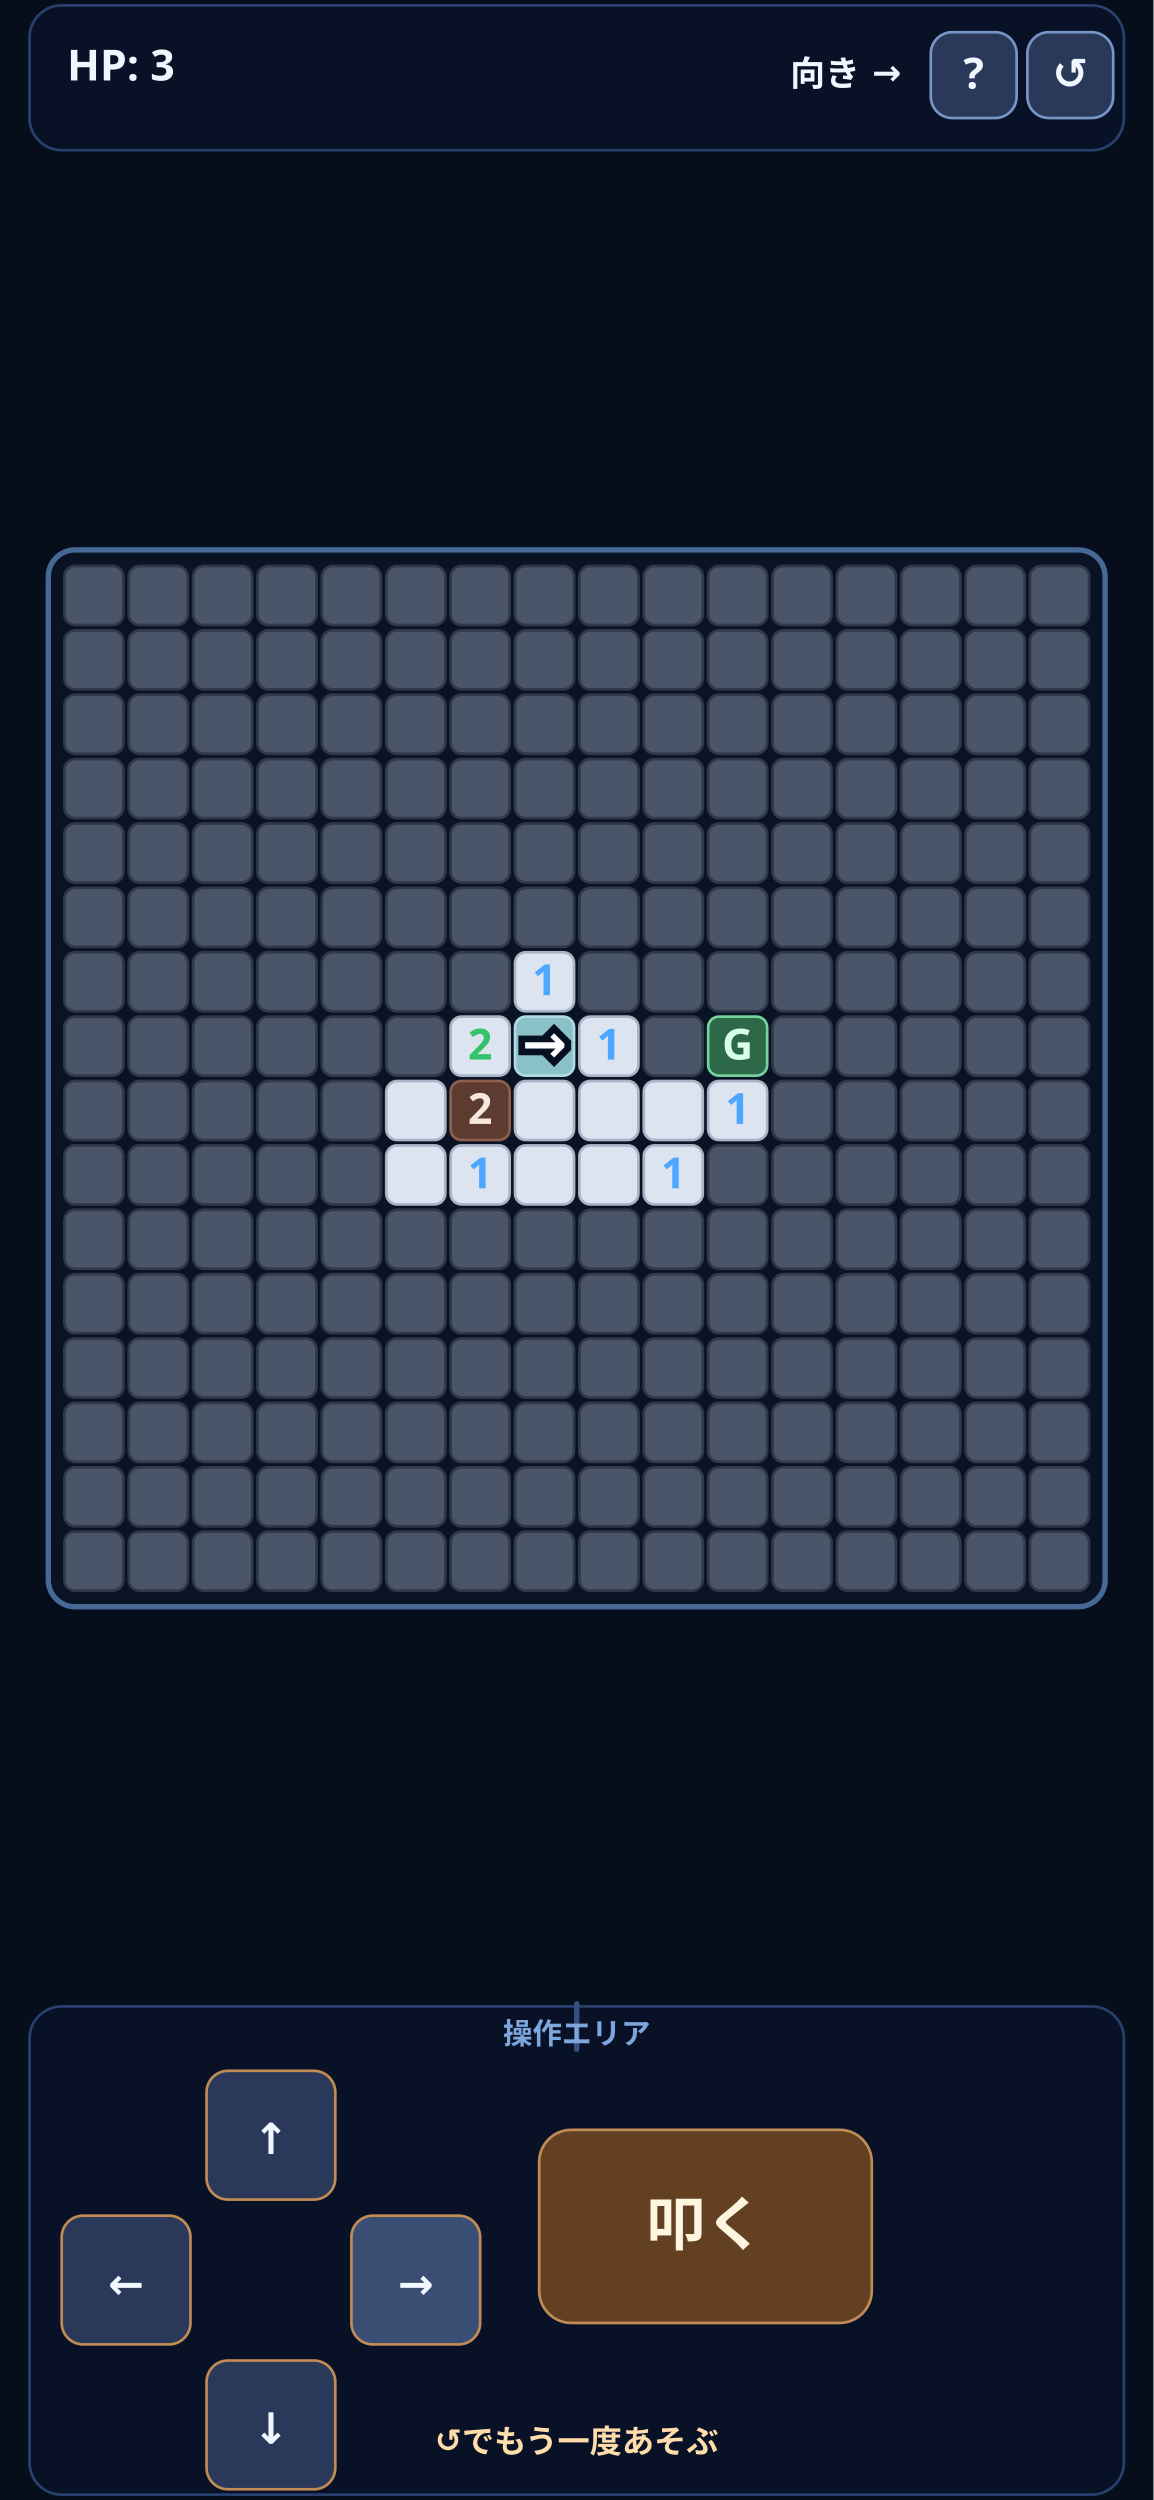
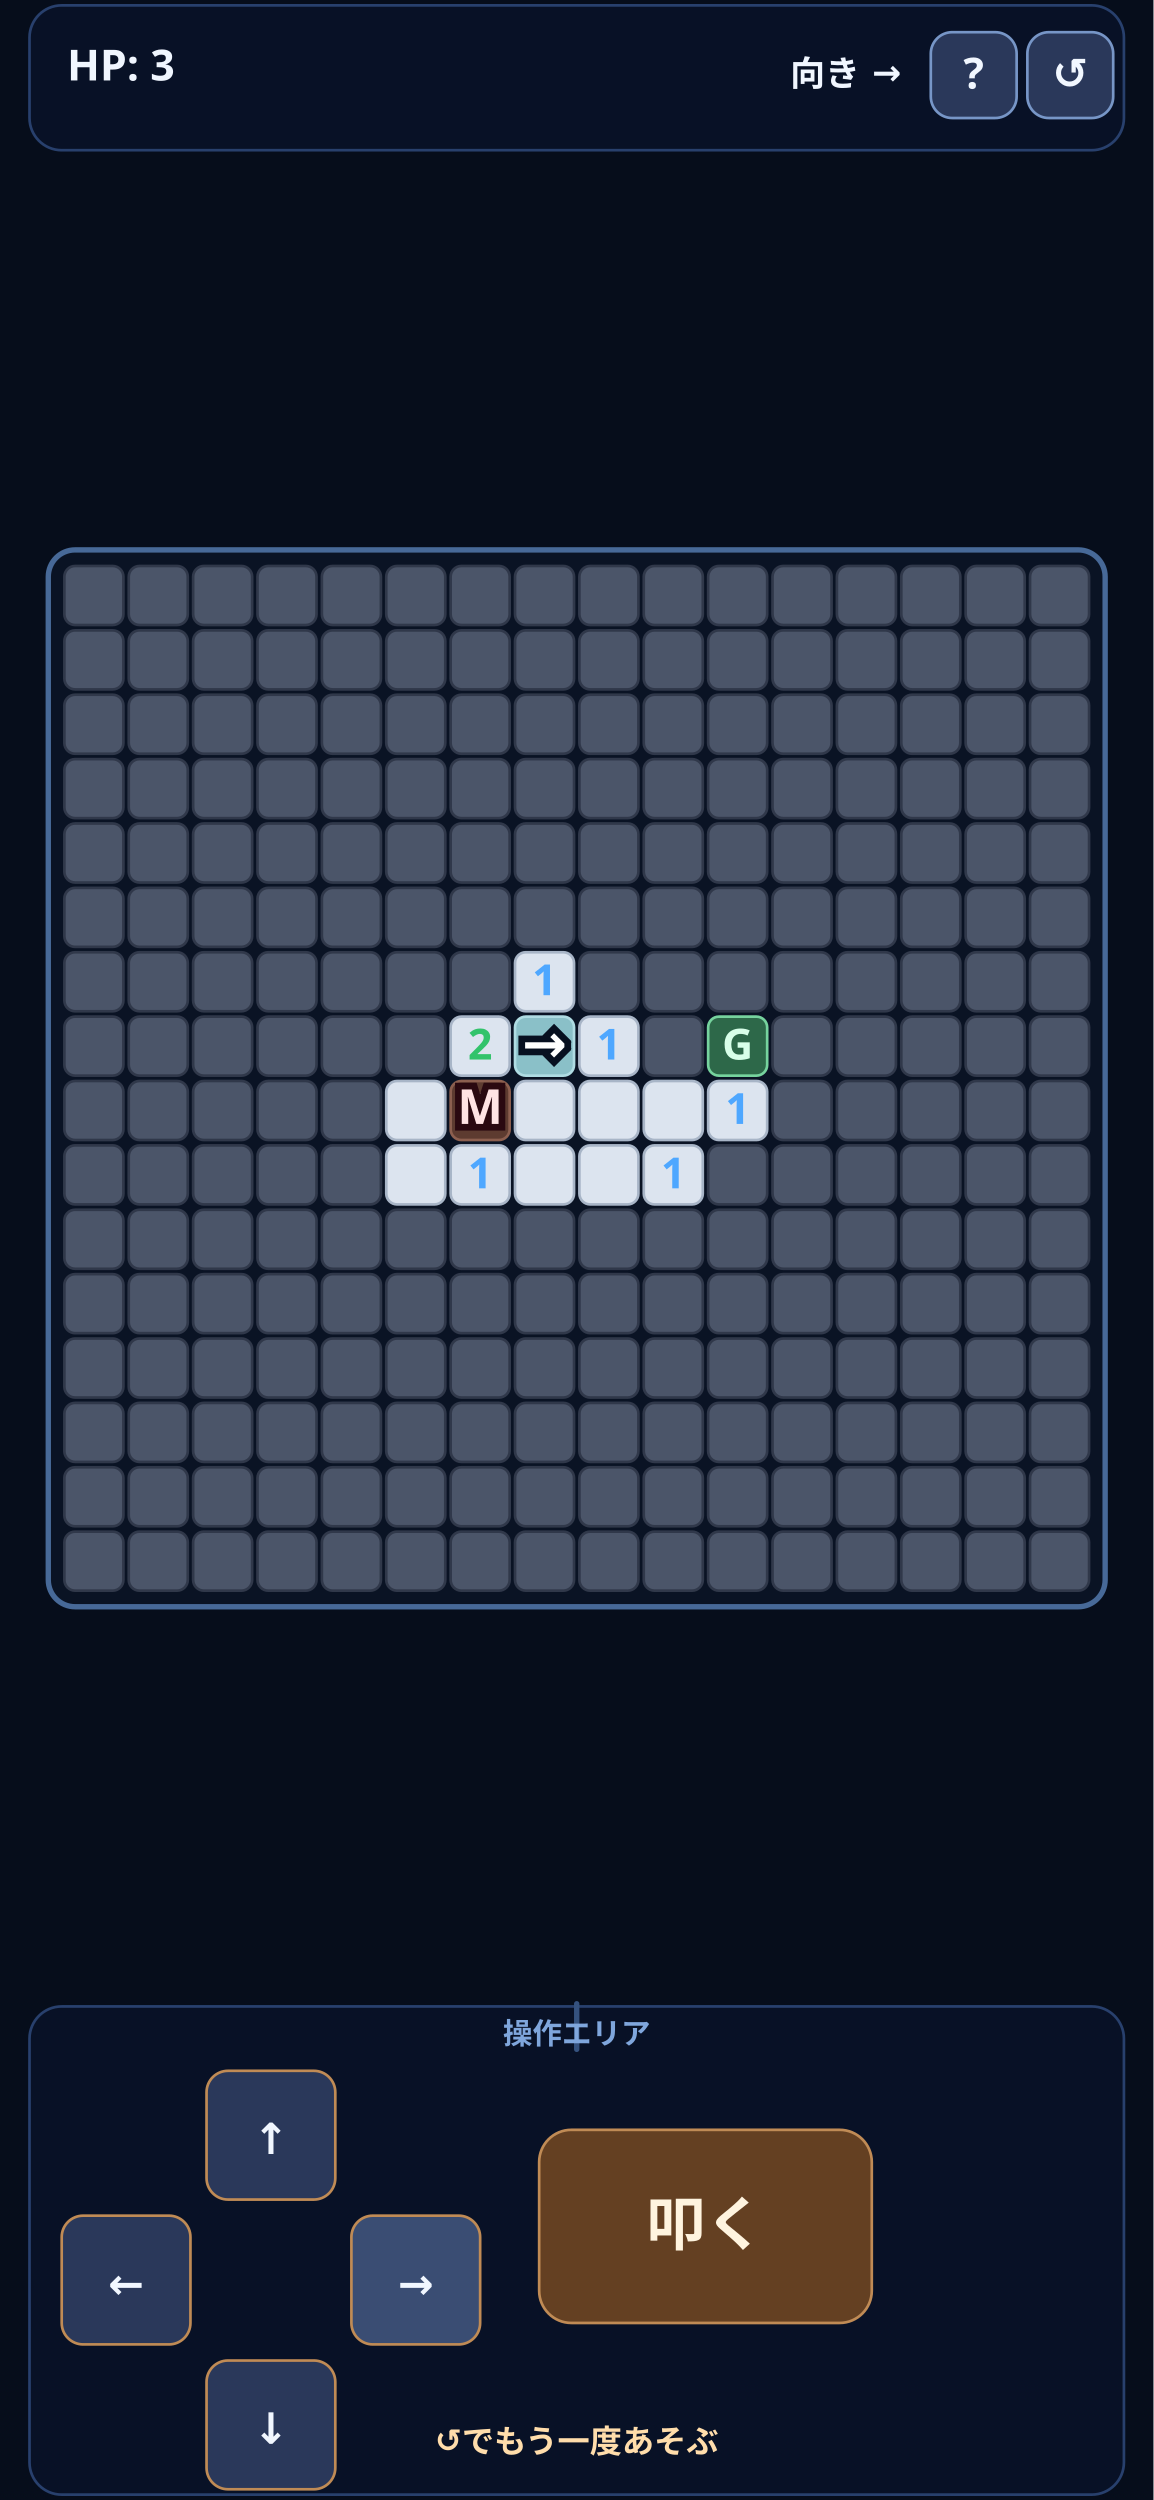
<svg xmlns="http://www.w3.org/2000/svg" width="430" height="932" viewBox="0 0 430 932">
  <rect width="100%" height="100%" fill="#060d1b" />
  <rect x="11" y="2" width="408" height="54" rx="12" fill="#081126" stroke="#28406d" stroke-width="1" />
  <rect x="18" y="205" width="394" height="394" rx="10" fill="#0a1324" stroke="#476998" stroke-width="2" />
  <rect x="11" y="748" width="408" height="182" rx="12" fill="#081126" stroke="#28406d" stroke-width="1" />
  <line x1="215" y1="747" x2="215" y2="764" stroke="#35527f" stroke-width="2" stroke-linecap="round" />
  <text x="215" y="762" fill="#7fa6dc" font-family="'Noto Sans JP', system-ui, sans-serif" font-size="11" font-weight="700" text-anchor="middle">操作エリア</text>
  <text x="25" y="30" fill="#f0f6ff" font-family="'Noto Sans JP', system-ui, sans-serif" font-size="16" font-weight="700" text-anchor="start">HP: 3</text>
  <text x="336" y="32" fill="#f0f6ff" font-family="'Noto Sans JP', system-ui, sans-serif" font-size="13" font-weight="700" text-anchor="end">向き →</text>
  <rect x="347" y="12" width="32" height="32" rx="8" fill="#2a385a" stroke="#7796c7" stroke-width="1" />
  <rect x="383" y="12" width="32" height="32" rx="8" fill="#2a385a" stroke="#7796c7" stroke-width="1" />
  <text x="363" y="33" fill="#f1f7ff" font-family="'Noto Sans JP', system-ui, sans-serif" font-size="16" font-weight="700" text-anchor="middle">?</text>
  <text x="399" y="33" fill="#f1f7ff" font-family="'Noto Sans JP', system-ui, sans-serif" font-size="16" font-weight="700" text-anchor="middle">↺</text>
  <rect x="24" y="211" width="22" height="22" rx="4" fill="#4b5569" stroke="#30384a" stroke-width="1" />
  <rect x="48" y="211" width="22" height="22" rx="4" fill="#4b5569" stroke="#30384a" stroke-width="1" />
  <rect x="72" y="211" width="22" height="22" rx="4" fill="#4b5569" stroke="#30384a" stroke-width="1" />
  <rect x="96" y="211" width="22" height="22" rx="4" fill="#4b5569" stroke="#30384a" stroke-width="1" />
  <rect x="120" y="211" width="22" height="22" rx="4" fill="#4b5569" stroke="#30384a" stroke-width="1" />
  <rect x="144" y="211" width="22" height="22" rx="4" fill="#4b5569" stroke="#30384a" stroke-width="1" />
  <rect x="168" y="211" width="22" height="22" rx="4" fill="#4b5569" stroke="#30384a" stroke-width="1" />
  <rect x="192" y="211" width="22" height="22" rx="4" fill="#4b5569" stroke="#30384a" stroke-width="1" />
  <rect x="216" y="211" width="22" height="22" rx="4" fill="#4b5569" stroke="#30384a" stroke-width="1" />
  <rect x="240" y="211" width="22" height="22" rx="4" fill="#4b5569" stroke="#30384a" stroke-width="1" />
  <rect x="264" y="211" width="22" height="22" rx="4" fill="#4b5569" stroke="#30384a" stroke-width="1" />
  <rect x="288" y="211" width="22" height="22" rx="4" fill="#4b5569" stroke="#30384a" stroke-width="1" />
  <rect x="312" y="211" width="22" height="22" rx="4" fill="#4b5569" stroke="#30384a" stroke-width="1" />
  <rect x="336" y="211" width="22" height="22" rx="4" fill="#4b5569" stroke="#30384a" stroke-width="1" />
  <rect x="360" y="211" width="22" height="22" rx="4" fill="#4b5569" stroke="#30384a" stroke-width="1" />
  <rect x="384" y="211" width="22" height="22" rx="4" fill="#4b5569" stroke="#30384a" stroke-width="1" />
  <rect x="24" y="235" width="22" height="22" rx="4" fill="#4b5569" stroke="#30384a" stroke-width="1" />
  <rect x="48" y="235" width="22" height="22" rx="4" fill="#4b5569" stroke="#30384a" stroke-width="1" />
  <rect x="72" y="235" width="22" height="22" rx="4" fill="#4b5569" stroke="#30384a" stroke-width="1" />
  <rect x="96" y="235" width="22" height="22" rx="4" fill="#4b5569" stroke="#30384a" stroke-width="1" />
  <rect x="120" y="235" width="22" height="22" rx="4" fill="#4b5569" stroke="#30384a" stroke-width="1" />
  <rect x="144" y="235" width="22" height="22" rx="4" fill="#4b5569" stroke="#30384a" stroke-width="1" />
  <rect x="168" y="235" width="22" height="22" rx="4" fill="#4b5569" stroke="#30384a" stroke-width="1" />
  <rect x="192" y="235" width="22" height="22" rx="4" fill="#4b5569" stroke="#30384a" stroke-width="1" />
  <rect x="216" y="235" width="22" height="22" rx="4" fill="#4b5569" stroke="#30384a" stroke-width="1" />
  <rect x="240" y="235" width="22" height="22" rx="4" fill="#4b5569" stroke="#30384a" stroke-width="1" />
  <rect x="264" y="235" width="22" height="22" rx="4" fill="#4b5569" stroke="#30384a" stroke-width="1" />
  <rect x="288" y="235" width="22" height="22" rx="4" fill="#4b5569" stroke="#30384a" stroke-width="1" />
  <rect x="312" y="235" width="22" height="22" rx="4" fill="#4b5569" stroke="#30384a" stroke-width="1" />
  <rect x="336" y="235" width="22" height="22" rx="4" fill="#4b5569" stroke="#30384a" stroke-width="1" />
  <rect x="360" y="235" width="22" height="22" rx="4" fill="#4b5569" stroke="#30384a" stroke-width="1" />
  <rect x="384" y="235" width="22" height="22" rx="4" fill="#4b5569" stroke="#30384a" stroke-width="1" />
  <rect x="24" y="259" width="22" height="22" rx="4" fill="#4b5569" stroke="#30384a" stroke-width="1" />
  <rect x="48" y="259" width="22" height="22" rx="4" fill="#4b5569" stroke="#30384a" stroke-width="1" />
  <rect x="72" y="259" width="22" height="22" rx="4" fill="#4b5569" stroke="#30384a" stroke-width="1" />
  <rect x="96" y="259" width="22" height="22" rx="4" fill="#4b5569" stroke="#30384a" stroke-width="1" />
  <rect x="120" y="259" width="22" height="22" rx="4" fill="#4b5569" stroke="#30384a" stroke-width="1" />
  <rect x="144" y="259" width="22" height="22" rx="4" fill="#4b5569" stroke="#30384a" stroke-width="1" />
  <rect x="168" y="259" width="22" height="22" rx="4" fill="#4b5569" stroke="#30384a" stroke-width="1" />
  <rect x="192" y="259" width="22" height="22" rx="4" fill="#4b5569" stroke="#30384a" stroke-width="1" />
  <rect x="216" y="259" width="22" height="22" rx="4" fill="#4b5569" stroke="#30384a" stroke-width="1" />
  <rect x="240" y="259" width="22" height="22" rx="4" fill="#4b5569" stroke="#30384a" stroke-width="1" />
  <rect x="264" y="259" width="22" height="22" rx="4" fill="#4b5569" stroke="#30384a" stroke-width="1" />
  <rect x="288" y="259" width="22" height="22" rx="4" fill="#4b5569" stroke="#30384a" stroke-width="1" />
  <rect x="312" y="259" width="22" height="22" rx="4" fill="#4b5569" stroke="#30384a" stroke-width="1" />
  <rect x="336" y="259" width="22" height="22" rx="4" fill="#4b5569" stroke="#30384a" stroke-width="1" />
  <rect x="360" y="259" width="22" height="22" rx="4" fill="#4b5569" stroke="#30384a" stroke-width="1" />
  <rect x="384" y="259" width="22" height="22" rx="4" fill="#4b5569" stroke="#30384a" stroke-width="1" />
  <rect x="24" y="283" width="22" height="22" rx="4" fill="#4b5569" stroke="#30384a" stroke-width="1" />
  <rect x="48" y="283" width="22" height="22" rx="4" fill="#4b5569" stroke="#30384a" stroke-width="1" />
  <rect x="72" y="283" width="22" height="22" rx="4" fill="#4b5569" stroke="#30384a" stroke-width="1" />
  <rect x="96" y="283" width="22" height="22" rx="4" fill="#4b5569" stroke="#30384a" stroke-width="1" />
  <rect x="120" y="283" width="22" height="22" rx="4" fill="#4b5569" stroke="#30384a" stroke-width="1" />
  <rect x="144" y="283" width="22" height="22" rx="4" fill="#4b5569" stroke="#30384a" stroke-width="1" />
  <rect x="168" y="283" width="22" height="22" rx="4" fill="#4b5569" stroke="#30384a" stroke-width="1" />
  <rect x="192" y="283" width="22" height="22" rx="4" fill="#4b5569" stroke="#30384a" stroke-width="1" />
  <rect x="216" y="283" width="22" height="22" rx="4" fill="#4b5569" stroke="#30384a" stroke-width="1" />
  <rect x="240" y="283" width="22" height="22" rx="4" fill="#4b5569" stroke="#30384a" stroke-width="1" />
  <rect x="264" y="283" width="22" height="22" rx="4" fill="#4b5569" stroke="#30384a" stroke-width="1" />
  <rect x="288" y="283" width="22" height="22" rx="4" fill="#4b5569" stroke="#30384a" stroke-width="1" />
  <rect x="312" y="283" width="22" height="22" rx="4" fill="#4b5569" stroke="#30384a" stroke-width="1" />
  <rect x="336" y="283" width="22" height="22" rx="4" fill="#4b5569" stroke="#30384a" stroke-width="1" />
  <rect x="360" y="283" width="22" height="22" rx="4" fill="#4b5569" stroke="#30384a" stroke-width="1" />
  <rect x="384" y="283" width="22" height="22" rx="4" fill="#4b5569" stroke="#30384a" stroke-width="1" />
  <rect x="24" y="307" width="22" height="22" rx="4" fill="#4b5569" stroke="#30384a" stroke-width="1" />
  <rect x="48" y="307" width="22" height="22" rx="4" fill="#4b5569" stroke="#30384a" stroke-width="1" />
  <rect x="72" y="307" width="22" height="22" rx="4" fill="#4b5569" stroke="#30384a" stroke-width="1" />
  <rect x="96" y="307" width="22" height="22" rx="4" fill="#4b5569" stroke="#30384a" stroke-width="1" />
  <rect x="120" y="307" width="22" height="22" rx="4" fill="#4b5569" stroke="#30384a" stroke-width="1" />
  <rect x="144" y="307" width="22" height="22" rx="4" fill="#4b5569" stroke="#30384a" stroke-width="1" />
  <rect x="168" y="307" width="22" height="22" rx="4" fill="#4b5569" stroke="#30384a" stroke-width="1" />
  <rect x="192" y="307" width="22" height="22" rx="4" fill="#4b5569" stroke="#30384a" stroke-width="1" />
  <rect x="216" y="307" width="22" height="22" rx="4" fill="#4b5569" stroke="#30384a" stroke-width="1" />
  <rect x="240" y="307" width="22" height="22" rx="4" fill="#4b5569" stroke="#30384a" stroke-width="1" />
  <rect x="264" y="307" width="22" height="22" rx="4" fill="#4b5569" stroke="#30384a" stroke-width="1" />
  <rect x="288" y="307" width="22" height="22" rx="4" fill="#4b5569" stroke="#30384a" stroke-width="1" />
  <rect x="312" y="307" width="22" height="22" rx="4" fill="#4b5569" stroke="#30384a" stroke-width="1" />
  <rect x="336" y="307" width="22" height="22" rx="4" fill="#4b5569" stroke="#30384a" stroke-width="1" />
  <rect x="360" y="307" width="22" height="22" rx="4" fill="#4b5569" stroke="#30384a" stroke-width="1" />
  <rect x="384" y="307" width="22" height="22" rx="4" fill="#4b5569" stroke="#30384a" stroke-width="1" />
  <rect x="24" y="331" width="22" height="22" rx="4" fill="#4b5569" stroke="#30384a" stroke-width="1" />
  <rect x="48" y="331" width="22" height="22" rx="4" fill="#4b5569" stroke="#30384a" stroke-width="1" />
  <rect x="72" y="331" width="22" height="22" rx="4" fill="#4b5569" stroke="#30384a" stroke-width="1" />
  <rect x="96" y="331" width="22" height="22" rx="4" fill="#4b5569" stroke="#30384a" stroke-width="1" />
  <rect x="120" y="331" width="22" height="22" rx="4" fill="#4b5569" stroke="#30384a" stroke-width="1" />
  <rect x="144" y="331" width="22" height="22" rx="4" fill="#4b5569" stroke="#30384a" stroke-width="1" />
  <rect x="168" y="331" width="22" height="22" rx="4" fill="#4b5569" stroke="#30384a" stroke-width="1" />
  <rect x="192" y="331" width="22" height="22" rx="4" fill="#4b5569" stroke="#30384a" stroke-width="1" />
  <rect x="216" y="331" width="22" height="22" rx="4" fill="#4b5569" stroke="#30384a" stroke-width="1" />
  <rect x="240" y="331" width="22" height="22" rx="4" fill="#4b5569" stroke="#30384a" stroke-width="1" />
  <rect x="264" y="331" width="22" height="22" rx="4" fill="#4b5569" stroke="#30384a" stroke-width="1" />
  <rect x="288" y="331" width="22" height="22" rx="4" fill="#4b5569" stroke="#30384a" stroke-width="1" />
  <rect x="312" y="331" width="22" height="22" rx="4" fill="#4b5569" stroke="#30384a" stroke-width="1" />
  <rect x="336" y="331" width="22" height="22" rx="4" fill="#4b5569" stroke="#30384a" stroke-width="1" />
  <rect x="360" y="331" width="22" height="22" rx="4" fill="#4b5569" stroke="#30384a" stroke-width="1" />
  <rect x="384" y="331" width="22" height="22" rx="4" fill="#4b5569" stroke="#30384a" stroke-width="1" />
  <rect x="24" y="355" width="22" height="22" rx="4" fill="#4b5569" stroke="#30384a" stroke-width="1" />
  <rect x="48" y="355" width="22" height="22" rx="4" fill="#4b5569" stroke="#30384a" stroke-width="1" />
  <rect x="72" y="355" width="22" height="22" rx="4" fill="#4b5569" stroke="#30384a" stroke-width="1" />
  <rect x="96" y="355" width="22" height="22" rx="4" fill="#4b5569" stroke="#30384a" stroke-width="1" />
  <rect x="120" y="355" width="22" height="22" rx="4" fill="#4b5569" stroke="#30384a" stroke-width="1" />
  <rect x="144" y="355" width="22" height="22" rx="4" fill="#4b5569" stroke="#30384a" stroke-width="1" />
  <rect x="168" y="355" width="22" height="22" rx="4" fill="#4b5569" stroke="#30384a" stroke-width="1" />
  <rect x="192" y="355" width="22" height="22" rx="4" fill="#dce4ef" stroke="#a8b5c7" stroke-width="1" />
  <text x="203" y="371" fill="#4ea7ff" font-family="'Noto Sans JP', system-ui, sans-serif" font-size="16" font-weight="700" text-anchor="middle">1</text>
  <rect x="216" y="355" width="22" height="22" rx="4" fill="#4b5569" stroke="#30384a" stroke-width="1" />
  <rect x="240" y="355" width="22" height="22" rx="4" fill="#4b5569" stroke="#30384a" stroke-width="1" />
  <rect x="264" y="355" width="22" height="22" rx="4" fill="#4b5569" stroke="#30384a" stroke-width="1" />
  <rect x="288" y="355" width="22" height="22" rx="4" fill="#4b5569" stroke="#30384a" stroke-width="1" />
  <rect x="312" y="355" width="22" height="22" rx="4" fill="#4b5569" stroke="#30384a" stroke-width="1" />
  <rect x="336" y="355" width="22" height="22" rx="4" fill="#4b5569" stroke="#30384a" stroke-width="1" />
  <rect x="360" y="355" width="22" height="22" rx="4" fill="#4b5569" stroke="#30384a" stroke-width="1" />
  <rect x="384" y="355" width="22" height="22" rx="4" fill="#4b5569" stroke="#30384a" stroke-width="1" />
  <rect x="24" y="379" width="22" height="22" rx="4" fill="#4b5569" stroke="#30384a" stroke-width="1" />
  <rect x="48" y="379" width="22" height="22" rx="4" fill="#4b5569" stroke="#30384a" stroke-width="1" />
  <rect x="72" y="379" width="22" height="22" rx="4" fill="#4b5569" stroke="#30384a" stroke-width="1" />
  <rect x="96" y="379" width="22" height="22" rx="4" fill="#4b5569" stroke="#30384a" stroke-width="1" />
  <rect x="120" y="379" width="22" height="22" rx="4" fill="#4b5569" stroke="#30384a" stroke-width="1" />
  <rect x="144" y="379" width="22" height="22" rx="4" fill="#4b5569" stroke="#30384a" stroke-width="1" />
  <rect x="168" y="379" width="22" height="22" rx="4" fill="#dce4ef" stroke="#a8b5c7" stroke-width="1" />
  <text x="179" y="395" fill="#32c36b" font-family="'Noto Sans JP', system-ui, sans-serif" font-size="16" font-weight="700" text-anchor="middle">2</text>
  <rect x="192" y="379" width="22" height="22" rx="4" fill="#8ac0c8" stroke="#afdce3" stroke-width="1" />
  <rect x="216" y="379" width="22" height="22" rx="4" fill="#dce4ef" stroke="#a8b5c7" stroke-width="1" />
  <text x="227" y="395" fill="#4ea7ff" font-family="'Noto Sans JP', system-ui, sans-serif" font-size="16" font-weight="700" text-anchor="middle">1</text>
  <rect x="240" y="379" width="22" height="22" rx="4" fill="#4b5569" stroke="#30384a" stroke-width="1" />
  <rect x="264" y="379" width="22" height="22" rx="4" fill="#2d6849" stroke="#76d39e" stroke-width="1" />
  <text x="275" y="395" fill="#d8ffe9" font-family="'Noto Sans JP', system-ui, sans-serif" font-size="16" font-weight="700" text-anchor="middle">G</text>
  <rect x="288" y="379" width="22" height="22" rx="4" fill="#4b5569" stroke="#30384a" stroke-width="1" />
  <rect x="312" y="379" width="22" height="22" rx="4" fill="#4b5569" stroke="#30384a" stroke-width="1" />
  <rect x="336" y="379" width="22" height="22" rx="4" fill="#4b5569" stroke="#30384a" stroke-width="1" />
  <rect x="360" y="379" width="22" height="22" rx="4" fill="#4b5569" stroke="#30384a" stroke-width="1" />
  <rect x="384" y="379" width="22" height="22" rx="4" fill="#4b5569" stroke="#30384a" stroke-width="1" />
  <rect x="24" y="403" width="22" height="22" rx="4" fill="#4b5569" stroke="#30384a" stroke-width="1" />
  <rect x="48" y="403" width="22" height="22" rx="4" fill="#4b5569" stroke="#30384a" stroke-width="1" />
  <rect x="72" y="403" width="22" height="22" rx="4" fill="#4b5569" stroke="#30384a" stroke-width="1" />
  <rect x="96" y="403" width="22" height="22" rx="4" fill="#4b5569" stroke="#30384a" stroke-width="1" />
  <rect x="120" y="403" width="22" height="22" rx="4" fill="#4b5569" stroke="#30384a" stroke-width="1" />
  <rect x="144" y="403" width="22" height="22" rx="4" fill="#dce4ef" stroke="#a8b5c7" stroke-width="1" />
  <rect x="168" y="403" width="22" height="22" rx="4" fill="#5d3b30" stroke="#8c5f4f" stroke-width="1" />
  <text x="179" y="419" fill="#f7e7df" font-family="'Noto Sans JP', system-ui, sans-serif" font-size="16" font-weight="700" text-anchor="middle">2</text>
  <rect x="192" y="403" width="22" height="22" rx="4" fill="#dce4ef" stroke="#a8b5c7" stroke-width="1" />
  <rect x="216" y="403" width="22" height="22" rx="4" fill="#dce4ef" stroke="#a8b5c7" stroke-width="1" />
  <rect x="240" y="403" width="22" height="22" rx="4" fill="#dce4ef" stroke="#a8b5c7" stroke-width="1" />
  <rect x="264" y="403" width="22" height="22" rx="4" fill="#dce4ef" stroke="#a8b5c7" stroke-width="1" />
  <text x="275" y="419" fill="#4ea7ff" font-family="'Noto Sans JP', system-ui, sans-serif" font-size="16" font-weight="700" text-anchor="middle">1</text>
  <rect x="288" y="403" width="22" height="22" rx="4" fill="#4b5569" stroke="#30384a" stroke-width="1" />
  <rect x="312" y="403" width="22" height="22" rx="4" fill="#4b5569" stroke="#30384a" stroke-width="1" />
  <rect x="336" y="403" width="22" height="22" rx="4" fill="#4b5569" stroke="#30384a" stroke-width="1" />
  <rect x="360" y="403" width="22" height="22" rx="4" fill="#4b5569" stroke="#30384a" stroke-width="1" />
  <rect x="384" y="403" width="22" height="22" rx="4" fill="#4b5569" stroke="#30384a" stroke-width="1" />
  <rect x="24" y="427" width="22" height="22" rx="4" fill="#4b5569" stroke="#30384a" stroke-width="1" />
  <rect x="48" y="427" width="22" height="22" rx="4" fill="#4b5569" stroke="#30384a" stroke-width="1" />
  <rect x="72" y="427" width="22" height="22" rx="4" fill="#4b5569" stroke="#30384a" stroke-width="1" />
  <rect x="96" y="427" width="22" height="22" rx="4" fill="#4b5569" stroke="#30384a" stroke-width="1" />
  <rect x="120" y="427" width="22" height="22" rx="4" fill="#4b5569" stroke="#30384a" stroke-width="1" />
  <rect x="144" y="427" width="22" height="22" rx="4" fill="#dce4ef" stroke="#a8b5c7" stroke-width="1" />
  <rect x="168" y="427" width="22" height="22" rx="4" fill="#dce4ef" stroke="#a8b5c7" stroke-width="1" />
  <text x="179" y="443" fill="#4ea7ff" font-family="'Noto Sans JP', system-ui, sans-serif" font-size="16" font-weight="700" text-anchor="middle">1</text>
  <rect x="192" y="427" width="22" height="22" rx="4" fill="#dce4ef" stroke="#a8b5c7" stroke-width="1" />
  <rect x="216" y="427" width="22" height="22" rx="4" fill="#dce4ef" stroke="#a8b5c7" stroke-width="1" />
  <rect x="240" y="427" width="22" height="22" rx="4" fill="#dce4ef" stroke="#a8b5c7" stroke-width="1" />
  <text x="251" y="443" fill="#4ea7ff" font-family="'Noto Sans JP', system-ui, sans-serif" font-size="16" font-weight="700" text-anchor="middle">1</text>
  <rect x="264" y="427" width="22" height="22" rx="4" fill="#4b5569" stroke="#30384a" stroke-width="1" />
  <rect x="288" y="427" width="22" height="22" rx="4" fill="#4b5569" stroke="#30384a" stroke-width="1" />
  <rect x="312" y="427" width="22" height="22" rx="4" fill="#4b5569" stroke="#30384a" stroke-width="1" />
  <rect x="336" y="427" width="22" height="22" rx="4" fill="#4b5569" stroke="#30384a" stroke-width="1" />
  <rect x="360" y="427" width="22" height="22" rx="4" fill="#4b5569" stroke="#30384a" stroke-width="1" />
  <rect x="384" y="427" width="22" height="22" rx="4" fill="#4b5569" stroke="#30384a" stroke-width="1" />
  <rect x="24" y="451" width="22" height="22" rx="4" fill="#4b5569" stroke="#30384a" stroke-width="1" />
  <rect x="48" y="451" width="22" height="22" rx="4" fill="#4b5569" stroke="#30384a" stroke-width="1" />
  <rect x="72" y="451" width="22" height="22" rx="4" fill="#4b5569" stroke="#30384a" stroke-width="1" />
  <rect x="96" y="451" width="22" height="22" rx="4" fill="#4b5569" stroke="#30384a" stroke-width="1" />
  <rect x="120" y="451" width="22" height="22" rx="4" fill="#4b5569" stroke="#30384a" stroke-width="1" />
  <rect x="144" y="451" width="22" height="22" rx="4" fill="#4b5569" stroke="#30384a" stroke-width="1" />
  <rect x="168" y="451" width="22" height="22" rx="4" fill="#4b5569" stroke="#30384a" stroke-width="1" />
  <rect x="192" y="451" width="22" height="22" rx="4" fill="#4b5569" stroke="#30384a" stroke-width="1" />
  <rect x="216" y="451" width="22" height="22" rx="4" fill="#4b5569" stroke="#30384a" stroke-width="1" />
  <rect x="240" y="451" width="22" height="22" rx="4" fill="#4b5569" stroke="#30384a" stroke-width="1" />
  <rect x="264" y="451" width="22" height="22" rx="4" fill="#4b5569" stroke="#30384a" stroke-width="1" />
  <rect x="288" y="451" width="22" height="22" rx="4" fill="#4b5569" stroke="#30384a" stroke-width="1" />
  <rect x="312" y="451" width="22" height="22" rx="4" fill="#4b5569" stroke="#30384a" stroke-width="1" />
  <rect x="336" y="451" width="22" height="22" rx="4" fill="#4b5569" stroke="#30384a" stroke-width="1" />
  <rect x="360" y="451" width="22" height="22" rx="4" fill="#4b5569" stroke="#30384a" stroke-width="1" />
  <rect x="384" y="451" width="22" height="22" rx="4" fill="#4b5569" stroke="#30384a" stroke-width="1" />
  <rect x="24" y="475" width="22" height="22" rx="4" fill="#4b5569" stroke="#30384a" stroke-width="1" />
  <rect x="48" y="475" width="22" height="22" rx="4" fill="#4b5569" stroke="#30384a" stroke-width="1" />
  <rect x="72" y="475" width="22" height="22" rx="4" fill="#4b5569" stroke="#30384a" stroke-width="1" />
  <rect x="96" y="475" width="22" height="22" rx="4" fill="#4b5569" stroke="#30384a" stroke-width="1" />
  <rect x="120" y="475" width="22" height="22" rx="4" fill="#4b5569" stroke="#30384a" stroke-width="1" />
  <rect x="144" y="475" width="22" height="22" rx="4" fill="#4b5569" stroke="#30384a" stroke-width="1" />
  <rect x="168" y="475" width="22" height="22" rx="4" fill="#4b5569" stroke="#30384a" stroke-width="1" />
  <rect x="192" y="475" width="22" height="22" rx="4" fill="#4b5569" stroke="#30384a" stroke-width="1" />
  <rect x="216" y="475" width="22" height="22" rx="4" fill="#4b5569" stroke="#30384a" stroke-width="1" />
  <rect x="240" y="475" width="22" height="22" rx="4" fill="#4b5569" stroke="#30384a" stroke-width="1" />
  <rect x="264" y="475" width="22" height="22" rx="4" fill="#4b5569" stroke="#30384a" stroke-width="1" />
  <rect x="288" y="475" width="22" height="22" rx="4" fill="#4b5569" stroke="#30384a" stroke-width="1" />
  <rect x="312" y="475" width="22" height="22" rx="4" fill="#4b5569" stroke="#30384a" stroke-width="1" />
  <rect x="336" y="475" width="22" height="22" rx="4" fill="#4b5569" stroke="#30384a" stroke-width="1" />
  <rect x="360" y="475" width="22" height="22" rx="4" fill="#4b5569" stroke="#30384a" stroke-width="1" />
  <rect x="384" y="475" width="22" height="22" rx="4" fill="#4b5569" stroke="#30384a" stroke-width="1" />
  <rect x="24" y="499" width="22" height="22" rx="4" fill="#4b5569" stroke="#30384a" stroke-width="1" />
  <rect x="48" y="499" width="22" height="22" rx="4" fill="#4b5569" stroke="#30384a" stroke-width="1" />
  <rect x="72" y="499" width="22" height="22" rx="4" fill="#4b5569" stroke="#30384a" stroke-width="1" />
  <rect x="96" y="499" width="22" height="22" rx="4" fill="#4b5569" stroke="#30384a" stroke-width="1" />
  <rect x="120" y="499" width="22" height="22" rx="4" fill="#4b5569" stroke="#30384a" stroke-width="1" />
  <rect x="144" y="499" width="22" height="22" rx="4" fill="#4b5569" stroke="#30384a" stroke-width="1" />
  <rect x="168" y="499" width="22" height="22" rx="4" fill="#4b5569" stroke="#30384a" stroke-width="1" />
  <rect x="192" y="499" width="22" height="22" rx="4" fill="#4b5569" stroke="#30384a" stroke-width="1" />
  <rect x="216" y="499" width="22" height="22" rx="4" fill="#4b5569" stroke="#30384a" stroke-width="1" />
  <rect x="240" y="499" width="22" height="22" rx="4" fill="#4b5569" stroke="#30384a" stroke-width="1" />
  <rect x="264" y="499" width="22" height="22" rx="4" fill="#4b5569" stroke="#30384a" stroke-width="1" />
  <rect x="288" y="499" width="22" height="22" rx="4" fill="#4b5569" stroke="#30384a" stroke-width="1" />
  <rect x="312" y="499" width="22" height="22" rx="4" fill="#4b5569" stroke="#30384a" stroke-width="1" />
  <rect x="336" y="499" width="22" height="22" rx="4" fill="#4b5569" stroke="#30384a" stroke-width="1" />
  <rect x="360" y="499" width="22" height="22" rx="4" fill="#4b5569" stroke="#30384a" stroke-width="1" />
  <rect x="384" y="499" width="22" height="22" rx="4" fill="#4b5569" stroke="#30384a" stroke-width="1" />
  <rect x="24" y="523" width="22" height="22" rx="4" fill="#4b5569" stroke="#30384a" stroke-width="1" />
  <rect x="48" y="523" width="22" height="22" rx="4" fill="#4b5569" stroke="#30384a" stroke-width="1" />
  <rect x="72" y="523" width="22" height="22" rx="4" fill="#4b5569" stroke="#30384a" stroke-width="1" />
  <rect x="96" y="523" width="22" height="22" rx="4" fill="#4b5569" stroke="#30384a" stroke-width="1" />
  <rect x="120" y="523" width="22" height="22" rx="4" fill="#4b5569" stroke="#30384a" stroke-width="1" />
  <rect x="144" y="523" width="22" height="22" rx="4" fill="#4b5569" stroke="#30384a" stroke-width="1" />
  <rect x="168" y="523" width="22" height="22" rx="4" fill="#4b5569" stroke="#30384a" stroke-width="1" />
  <rect x="192" y="523" width="22" height="22" rx="4" fill="#4b5569" stroke="#30384a" stroke-width="1" />
  <rect x="216" y="523" width="22" height="22" rx="4" fill="#4b5569" stroke="#30384a" stroke-width="1" />
  <rect x="240" y="523" width="22" height="22" rx="4" fill="#4b5569" stroke="#30384a" stroke-width="1" />
  <rect x="264" y="523" width="22" height="22" rx="4" fill="#4b5569" stroke="#30384a" stroke-width="1" />
  <rect x="288" y="523" width="22" height="22" rx="4" fill="#4b5569" stroke="#30384a" stroke-width="1" />
  <rect x="312" y="523" width="22" height="22" rx="4" fill="#4b5569" stroke="#30384a" stroke-width="1" />
  <rect x="336" y="523" width="22" height="22" rx="4" fill="#4b5569" stroke="#30384a" stroke-width="1" />
  <rect x="360" y="523" width="22" height="22" rx="4" fill="#4b5569" stroke="#30384a" stroke-width="1" />
  <rect x="384" y="523" width="22" height="22" rx="4" fill="#4b5569" stroke="#30384a" stroke-width="1" />
  <rect x="24" y="547" width="22" height="22" rx="4" fill="#4b5569" stroke="#30384a" stroke-width="1" />
  <rect x="48" y="547" width="22" height="22" rx="4" fill="#4b5569" stroke="#30384a" stroke-width="1" />
  <rect x="72" y="547" width="22" height="22" rx="4" fill="#4b5569" stroke="#30384a" stroke-width="1" />
  <rect x="96" y="547" width="22" height="22" rx="4" fill="#4b5569" stroke="#30384a" stroke-width="1" />
  <rect x="120" y="547" width="22" height="22" rx="4" fill="#4b5569" stroke="#30384a" stroke-width="1" />
  <rect x="144" y="547" width="22" height="22" rx="4" fill="#4b5569" stroke="#30384a" stroke-width="1" />
  <rect x="168" y="547" width="22" height="22" rx="4" fill="#4b5569" stroke="#30384a" stroke-width="1" />
  <rect x="192" y="547" width="22" height="22" rx="4" fill="#4b5569" stroke="#30384a" stroke-width="1" />
  <rect x="216" y="547" width="22" height="22" rx="4" fill="#4b5569" stroke="#30384a" stroke-width="1" />
  <rect x="240" y="547" width="22" height="22" rx="4" fill="#4b5569" stroke="#30384a" stroke-width="1" />
  <rect x="264" y="547" width="22" height="22" rx="4" fill="#4b5569" stroke="#30384a" stroke-width="1" />
  <rect x="288" y="547" width="22" height="22" rx="4" fill="#4b5569" stroke="#30384a" stroke-width="1" />
  <rect x="312" y="547" width="22" height="22" rx="4" fill="#4b5569" stroke="#30384a" stroke-width="1" />
  <rect x="336" y="547" width="22" height="22" rx="4" fill="#4b5569" stroke="#30384a" stroke-width="1" />
  <rect x="360" y="547" width="22" height="22" rx="4" fill="#4b5569" stroke="#30384a" stroke-width="1" />
  <rect x="384" y="547" width="22" height="22" rx="4" fill="#4b5569" stroke="#30384a" stroke-width="1" />
  <rect x="24" y="571" width="22" height="22" rx="4" fill="#4b5569" stroke="#30384a" stroke-width="1" />
  <rect x="48" y="571" width="22" height="22" rx="4" fill="#4b5569" stroke="#30384a" stroke-width="1" />
  <rect x="72" y="571" width="22" height="22" rx="4" fill="#4b5569" stroke="#30384a" stroke-width="1" />
  <rect x="96" y="571" width="22" height="22" rx="4" fill="#4b5569" stroke="#30384a" stroke-width="1" />
  <rect x="120" y="571" width="22" height="22" rx="4" fill="#4b5569" stroke="#30384a" stroke-width="1" />
  <rect x="144" y="571" width="22" height="22" rx="4" fill="#4b5569" stroke="#30384a" stroke-width="1" />
  <rect x="168" y="571" width="22" height="22" rx="4" fill="#4b5569" stroke="#30384a" stroke-width="1" />
  <rect x="192" y="571" width="22" height="22" rx="4" fill="#4b5569" stroke="#30384a" stroke-width="1" />
  <rect x="216" y="571" width="22" height="22" rx="4" fill="#4b5569" stroke="#30384a" stroke-width="1" />
  <rect x="240" y="571" width="22" height="22" rx="4" fill="#4b5569" stroke="#30384a" stroke-width="1" />
  <rect x="264" y="571" width="22" height="22" rx="4" fill="#4b5569" stroke="#30384a" stroke-width="1" />
  <rect x="288" y="571" width="22" height="22" rx="4" fill="#4b5569" stroke="#30384a" stroke-width="1" />
  <rect x="312" y="571" width="22" height="22" rx="4" fill="#4b5569" stroke="#30384a" stroke-width="1" />
  <rect x="336" y="571" width="22" height="22" rx="4" fill="#4b5569" stroke="#30384a" stroke-width="1" />
  <rect x="360" y="571" width="22" height="22" rx="4" fill="#4b5569" stroke="#30384a" stroke-width="1" />
  <rect x="384" y="571" width="22" height="22" rx="4" fill="#4b5569" stroke="#30384a" stroke-width="1" />
  <text x="203" y="396" fill="#ffffff" stroke="#071020" stroke-width="5" paint-order="stroke" font-family="'Noto Sans JP', system-ui, sans-serif" font-size="20" font-weight="700" text-anchor="middle">→</text>
+   <text x="179" y="419" fill="#ffe3e3" stroke="#2a0910" stroke-width="5" paint-order="stroke" font-family="'Noto Sans JP', system-ui, sans-serif" font-size="18" font-weight="700" text-anchor="middle">M</text>
  <rect x="77" y="772" width="48" height="48" rx="8" fill="#2a385a" stroke="#c08b55" stroke-width="1" />
  <rect x="23" y="826" width="48" height="48" rx="8" fill="#2a385a" stroke="#c08b55" stroke-width="1" />
  <rect x="77" y="880" width="48" height="48" rx="8" fill="#2a385a" stroke="#c08b55" stroke-width="1" />
  <rect x="131" y="826" width="48" height="48" rx="8" fill="#3a4d73" stroke="#c08b55" stroke-width="1" />
  <text x="101" y="803" fill="#f1f7ff" font-family="'Noto Sans JP', system-ui, sans-serif" font-size="16" font-weight="700" text-anchor="middle">↑</text>
  <text x="47" y="857" fill="#f1f7ff" font-family="'Noto Sans JP', system-ui, sans-serif" font-size="16" font-weight="700" text-anchor="middle">←</text>
  <text x="101" y="911" fill="#f1f7ff" font-family="'Noto Sans JP', system-ui, sans-serif" font-size="16" font-weight="700" text-anchor="middle">↓</text>
  <text x="155" y="857" fill="#f1f7ff" font-family="'Noto Sans JP', system-ui, sans-serif" font-size="16" font-weight="700" text-anchor="middle">→</text>
  <rect x="201" y="794" width="124" height="72" rx="12" fill="#644022" stroke="#c08b55" stroke-width="1" />
  <text x="263" y="837" fill="#fff4df" font-family="'Noto Sans JP', system-ui, sans-serif" font-size="22" font-weight="700" text-anchor="middle">叩く</text>
  <text x="215" y="914" fill="#ffddab" font-family="'Noto Sans JP', system-ui, sans-serif" font-size="12" font-weight="700" text-anchor="middle">↺でもう一度あそぶ</text>
</svg>
